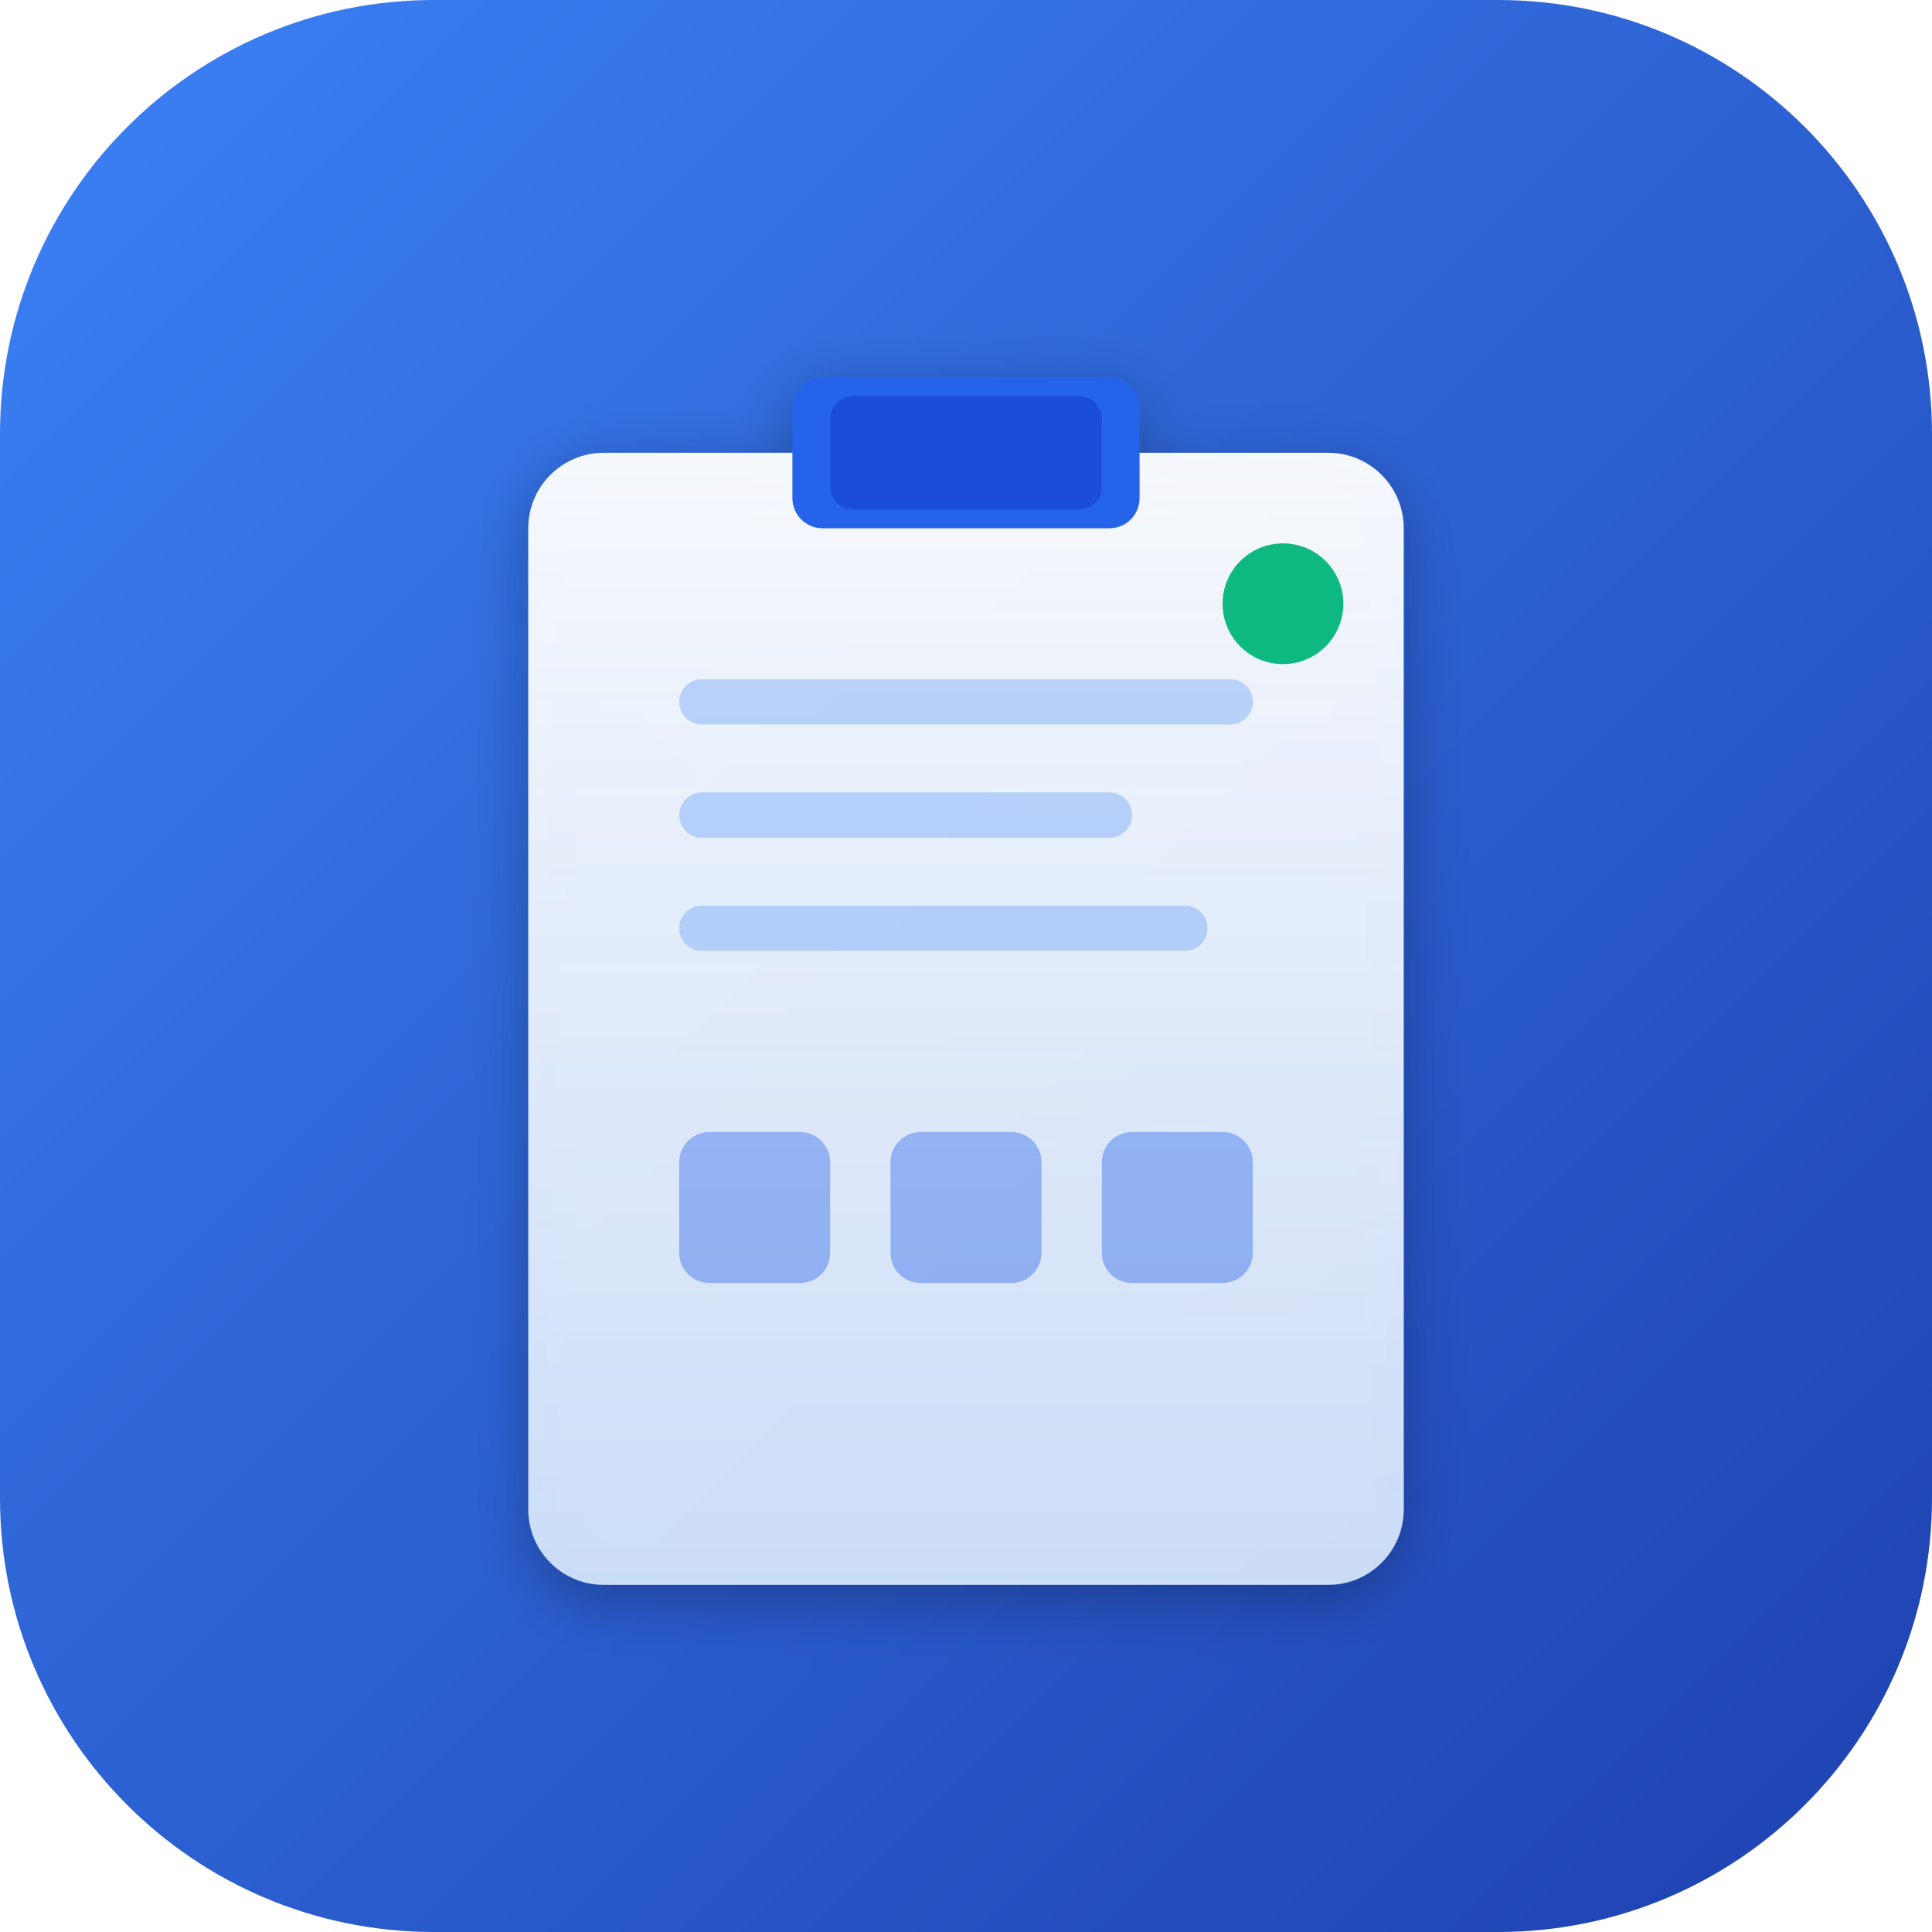
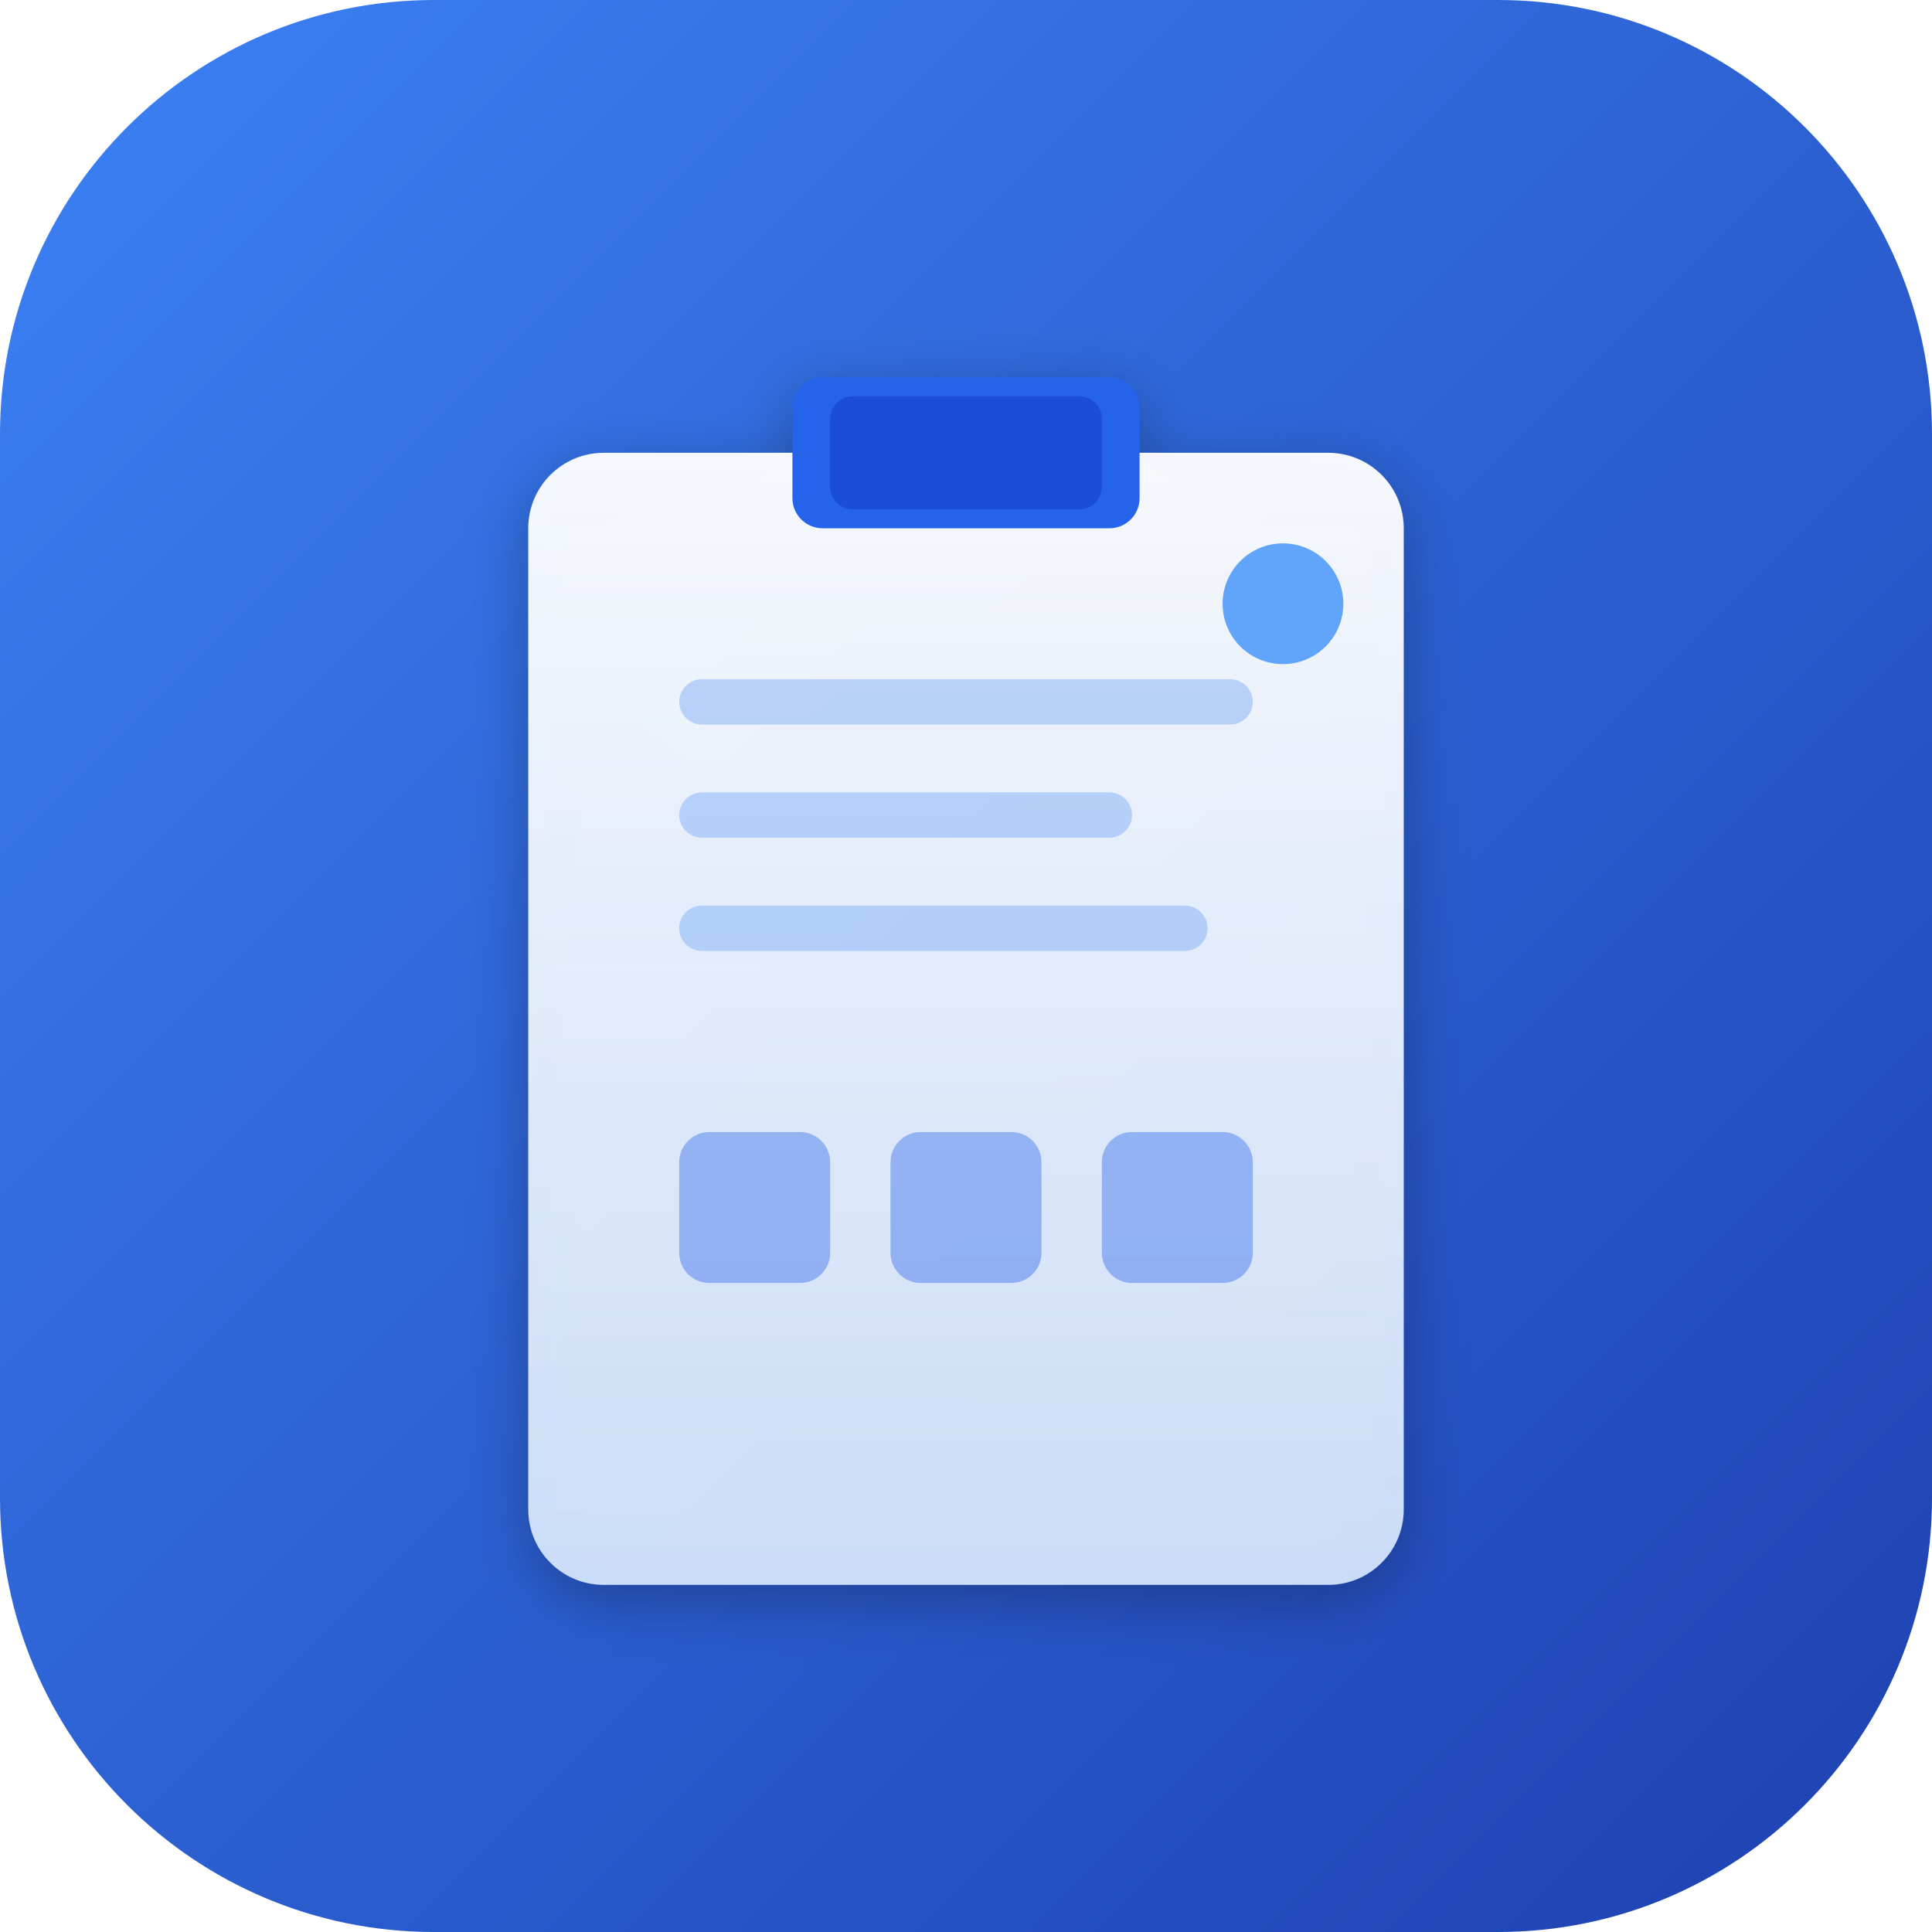
<svg xmlns="http://www.w3.org/2000/svg" width="512" height="512" viewBox="0 0 512 512">
  <defs>
    <linearGradient id="bgGradient" x1="0%" y1="0%" x2="100%" y2="100%">
      <stop offset="0%" style="stop-color:#3b82f6;stop-opacity:1" />
      <stop offset="100%" style="stop-color:#1e40af;stop-opacity:1" />
    </linearGradient>
    <linearGradient id="clipGradient" x1="0%" y1="0%" x2="0%" y2="100%">
      <stop offset="0%" style="stop-color:#ffffff;stop-opacity:0.95" />
      <stop offset="100%" style="stop-color:#dbeafe;stop-opacity:0.9" />
    </linearGradient>
    <filter id="shadow">
      <feDropShadow dx="0" dy="4" stdDeviation="8" flood-opacity="0.3" />
    </filter>
  </defs>
  <rect width="512" height="512" rx="115" fill="url(#bgGradient)" />
  <g filter="url(#shadow)">
    <rect x="140" y="120" width="232" height="300" rx="20" fill="url(#clipGradient)" />
    <rect x="210" y="100" width="92" height="40" rx="8" fill="#2563eb" />
    <rect x="220" y="105" width="72" height="30" rx="6" fill="#1d4ed8" />
    <rect x="180" y="180" width="152" height="12" rx="6" fill="#3b82f6" opacity="0.3" />
    <rect x="180" y="210" width="120" height="12" rx="6" fill="#3b82f6" opacity="0.3" />
    <rect x="180" y="240" width="140" height="12" rx="6" fill="#3b82f6" opacity="0.3" />
    <g opacity="0.4">
      <rect x="180" y="300" width="40" height="40" rx="8" fill="#2563eb" />
      <rect x="236" y="300" width="40" height="40" rx="8" fill="#2563eb" />
      <rect x="292" y="300" width="40" height="40" rx="8" fill="#2563eb" />
    </g>
-     <circle cx="340" cy="160" r="16" fill="#10b981" />
+     <circle cx="340" cy="160" r="16" fill="#60a5fa" />
  </g>
</svg>
